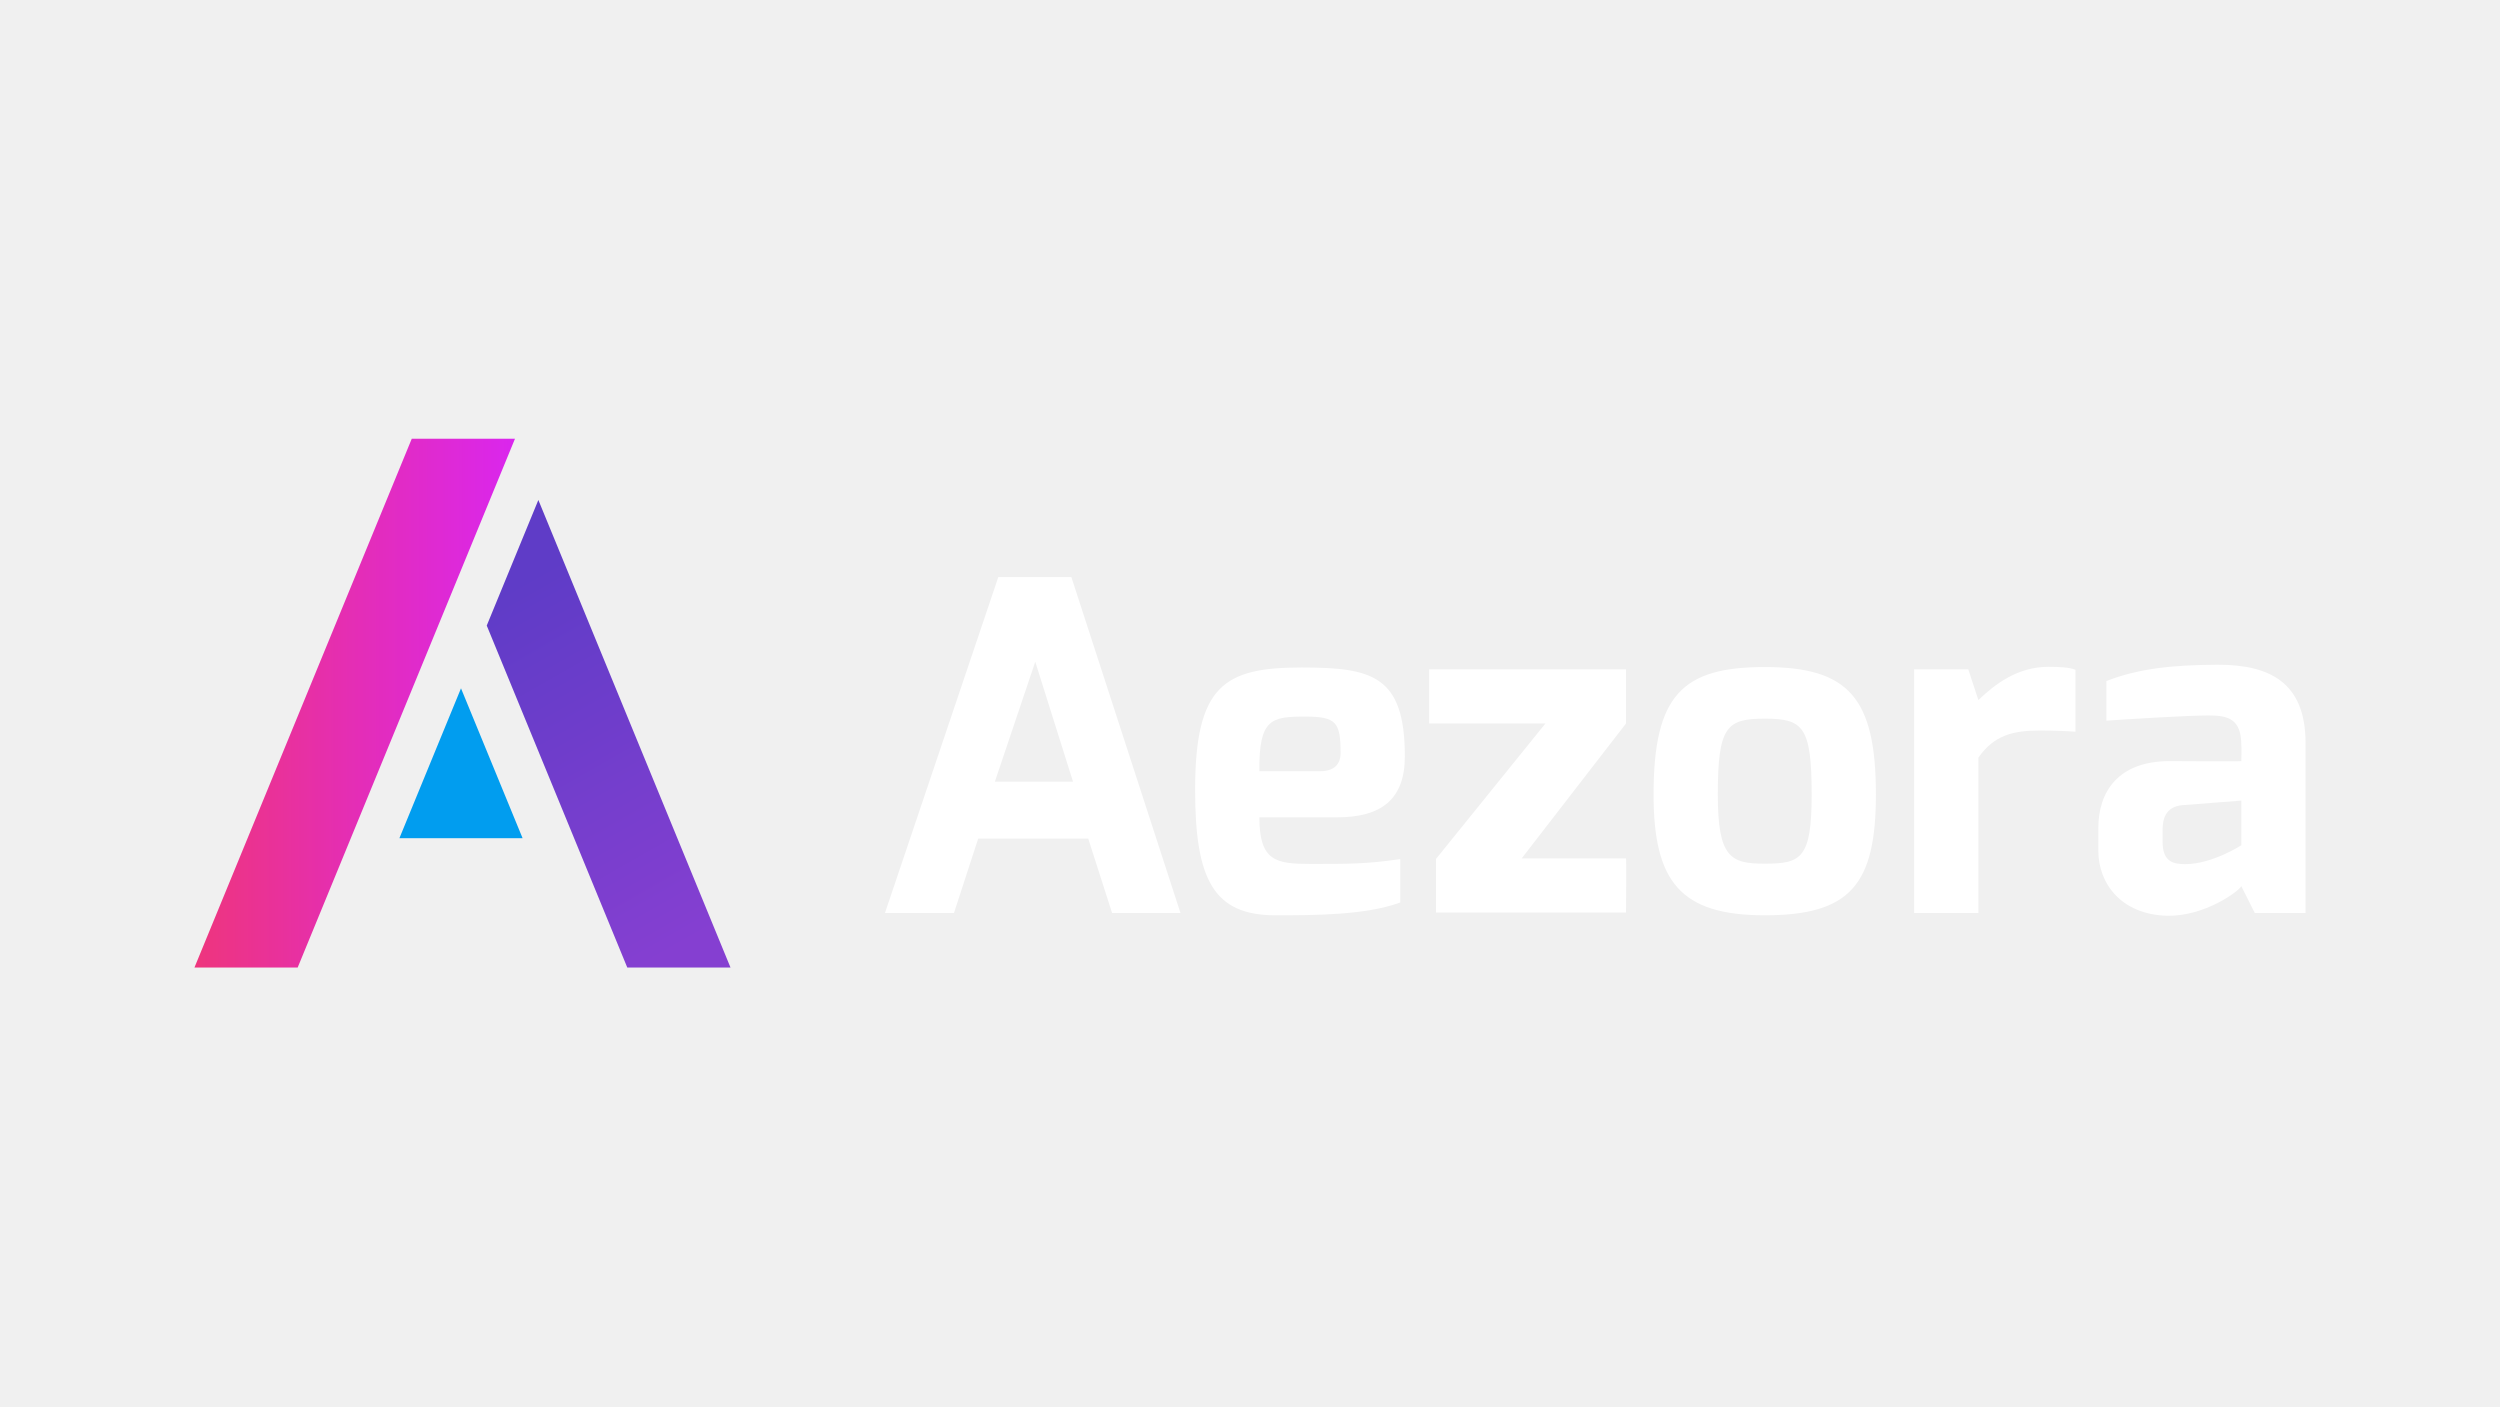
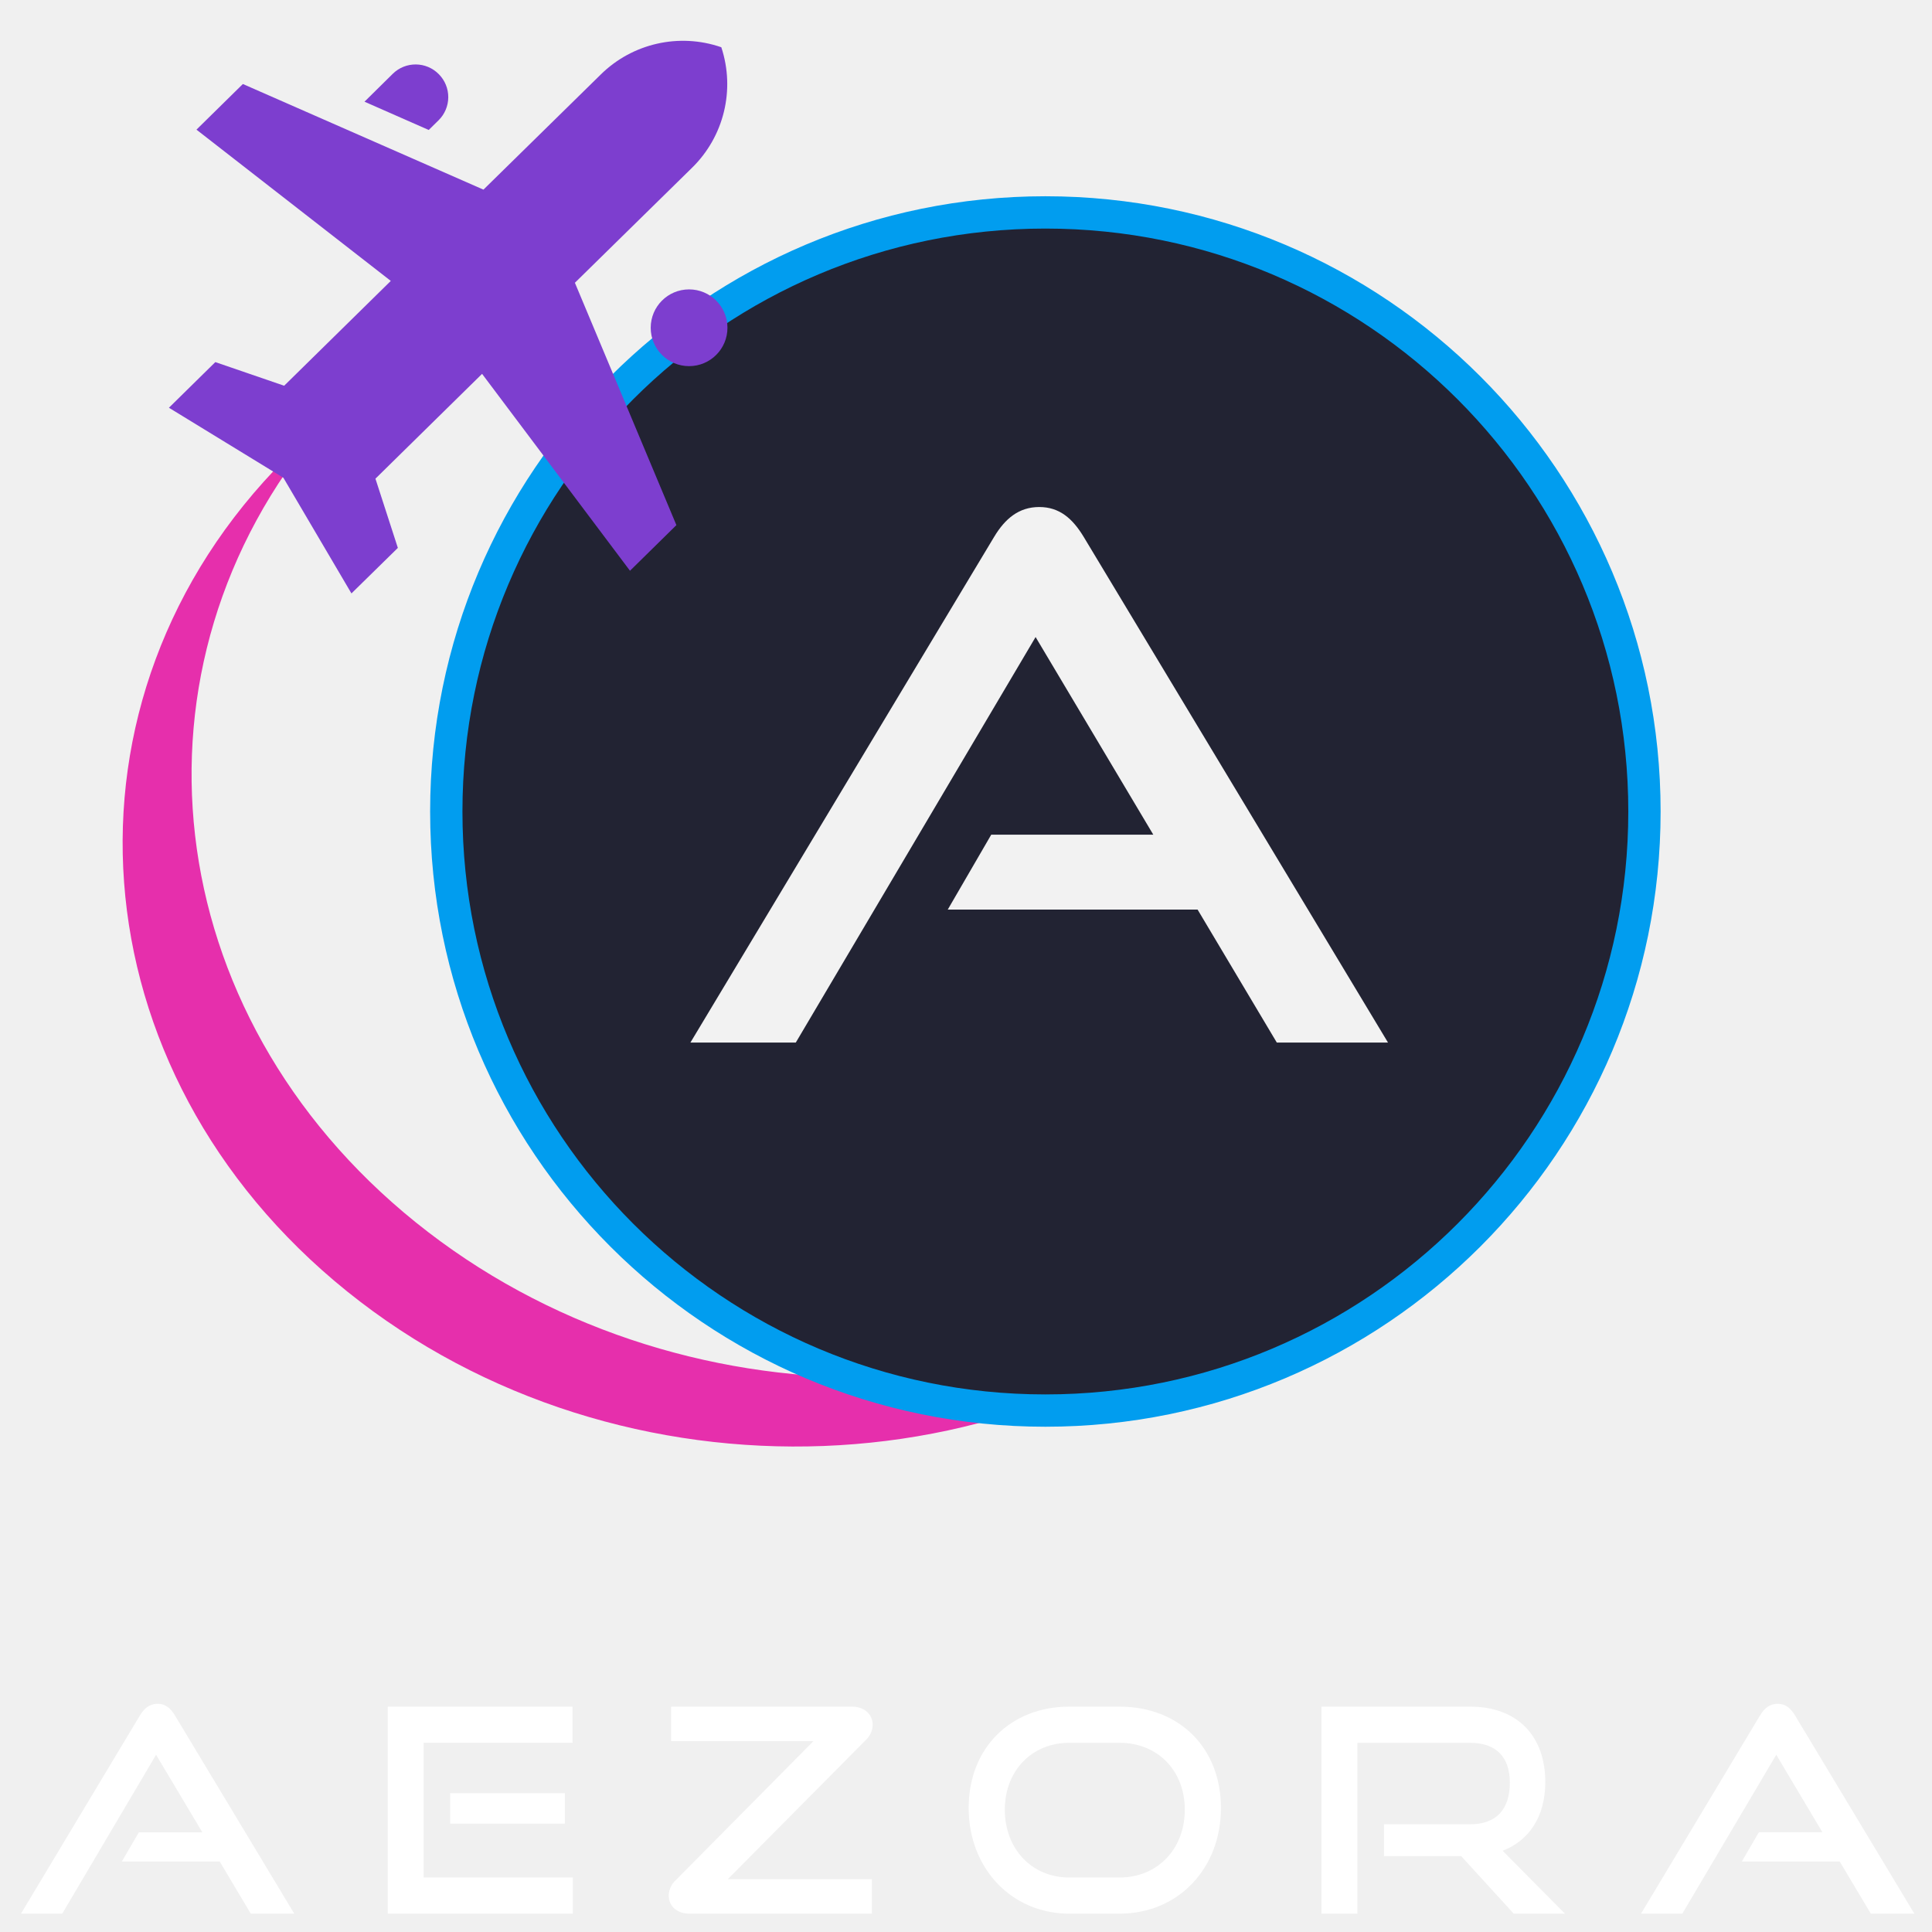
- <svg xmlns="http://www.w3.org/2000/svg" viewBox="0 0 1920 1080">
-   <defs>
-     <linearGradient id="a" x1="149.338" y1="540" x2="395.513" y2="540" gradientUnits="userSpaceOnUse">
-       <stop offset="0" stop-color="#ee357d" />
-       <stop offset="1" stop-color="#da26ee" />
-     </linearGradient>
-     <linearGradient id="b" x1="385.673" y1="455.151" x2="536.611" y2="719.292" gradientUnits="userSpaceOnUse">
-       <stop offset="0" stop-color="#5f3cc7" />
-       <stop offset="1" stop-color="#853fd1" />
-     </linearGradient>
+ <svg xmlns="http://www.w3.org/2000/svg" height="512" width="512" version="1.1" viewBox="0 0 512 512" data-name="Layer 1" id="Layer_1">
+   <defs id="defs4">
+     <style id="style2">.cls-1{fill:#fff;}.cls-2{fill:#e62fac;}.cls-3{fill:#222333;stroke:#019def;stroke-miterlimit:10;stroke-width:8px;}.cls-4{fill:#7d3ecf;}.cls-5{fill:#f2f2f2;}</style>
  </defs>
-   <rect width="1920" height="1080" fill="none" />
-   <g>
-     <g>
-       <polygon points="395.513 336.944 316.236 336.944 149.338 743.056 228.615 743.056 395.513 336.944" fill="url(#a)" />
-       <polygon points="401.348 643.73 354.046 528.629 306.744 643.73 401.348 643.73" fill="#019def" />
-       <polygon points="413.457 383.991 373.819 480.443 481.744 743.056 561.02 743.056 413.457 383.991" fill="url(#b)" />
-     </g>
-     <g>
-       <path d="M766.693,443.206h56.125l83.791,257.978H854.078l-18.326-57.163H751.257l-18.608,57.163h-53Zm57.376,157.1-28.987-92.073L764.068,600.3Z" fill="#fff" />
-       <path d="M999.621,512.634c54.133,0,79.3,6.168,79.3,68.2,0,33.34-18.326,46.874-52.16,46.874H967.2c0,33.779,12.758,35.788,39.472,35.788,28.547,0,42.291.159,68.724-3.718v33.3c-26.415,9.852-66.609,9.869-95.861,9.869-47.578,0-61.675-27.561-61.675-96.214C917.857,526.308,940.271,512.634,999.621,512.634Zm14.344,79.65c10.272,0,15.612-5.058,15.612-13.974,0-23.631-3.366-27.966-27.085-27.966-26.061,0-35.683,1.516-35.295,41.94Z" fill="#fff" />
-       <path d="M1097.582,514.045h151.192V555.63l-80.125,103.615h80.125c.353.353,0,41.587,0,41.587H1102.868v-41.2l84.019-104h-89.3Z" fill="#fff" />
-       <path d="M1355.318,512.282c64.441,0,85.375,23.613,85.375,97.975,0,69.43-19.964,92.69-85.375,92.69-64.636,0-85.377-25.727-85.377-92.69C1269.941,533.78,1292.056,512.282,1355.318,512.282Zm0,151.016c27.789,0,36.036-3.769,36.036-53.041,0-52.424-6.626-58.327-36.036-58.327-29.2,0-36.037,5.939-36.037,58.327C1319.281,658.682,1329.1,663.3,1355.318,663.3Z" fill="#fff" />
-       <path d="M1470.056,514.045h41.586l7.754,23.612c12.969-12.529,30.414-25.534,53.692-25.534,8.088,0,15.842.318,20.847,2.239v47.63c-5-.475-16.441-.952-27.049-.952-20.442,0-35.279,3.331-47.49,20.829V701.184h-49.34Z" fill="#fff" />
-       <path d="M1611.522,635.862c0-27.226,14.714-51.332,54.82-51.332,0,0,54.979.353,54.979,0,0,0,.353-11.63,0-11.983,0-19.947-9.339-23.083-25.022-23.083-16.264,0-63.208,2.925-78.592,4.035V523.031c24.635-9.568,50.38-12.353,85.271-12.512,40.3-.158,67.684,13.764,67.684,60.09V701.184H1731.7l-10.379-20.616c-2.062,4.071-28.335,23.313-56.917,22.732-36-.97-52.882-25.482-52.882-49.816Zm66.839,27.789c20.634,0,42.96-14.484,42.96-14.484V614.856l-45.287,3.507c-13.021,1.217-15.172,10.856-15.172,19.032v9.093C1660.862,662.047,1669.286,663.651,1678.361,663.651Z" fill="#fff" />
-     </g>
-   </g>
+   <path style="fill:#ffffff;stroke-width:1.07" id="path6" d="M 66.453,507.137 58.232,493.329 H 32.275 l 4.528,-7.739 H 53.629 L 41.362,465.027 16.497,507.137 H 5.557 L 37.081,454.612 c 1.135,-1.884 2.569,-3.093 4.678,-3.093 2.109,0 3.468,1.21 4.603,3.093 l 31.62,52.525 z" class="cls-1" />
+   <path style="fill:#ffffff;stroke-width:1.07" id="path8" d="m 102.761,507.137 v -54.859 h 48.971 v 9.58 h -39.466 v 35.698 h 39.541 v 9.58 z m 16.527,-23.849 v -8.071 h 30.41 v 8.071 z" class="cls-1" />
+   <path style="fill:#ffffff;stroke-width:1.07" id="path10" d="m 182.656,507.137 c -2.869,0 -5.438,-1.659 -5.438,-4.902 a 5.802,5.802 0 0 1 1.97,-4.078 l 36.394,-36.747 h -37.732 v -9.131 h 47.986 c 2.794,0 5.438,1.659 5.438,4.902 a 5.823,5.823 0 0 1 -1.959,4.078 l -36.447,36.747 h 38.182 v 9.131 z" class="cls-1" />
+   <path style="fill:#ffffff;stroke-width:1.07" id="path12" d="m 283.35,507.137 c -15.318,0 -26.643,-12.074 -26.643,-27.991 0,-16.152 11.325,-26.867 26.643,-26.867 h 13.348 c 15.853,0 26.867,10.94 26.867,26.867 0,15.928 -11.239,27.991 -26.867,27.991 z m 13.348,-9.58 c 10.115,0 17.287,-7.621 17.287,-17.961 0,-10.34 -7.172,-17.737 -17.287,-17.737 h -13.348 c -9.816,0 -17.062,7.322 -17.062,17.737 0,10.415 7.172,17.961 17.062,17.961 z" class="cls-1" />
+   <path style="fill:#ffffff;stroke-width:1.07" id="path14" d="m 401.149,507.137 -13.915,-15.243 h -20.466 v -8.446 h 22.864 c 6.872,0 10.49,-3.918 10.49,-11.015 0,-7.097 -3.928,-10.565 -10.49,-10.565 h -29.907 v 45.278 h -9.516 v -54.869 h 39.391 c 12.524,0 19.92,7.771 19.92,19.995 0,9.056 -4.217,15.467 -11.314,18.197 l 16.527,16.677 z" class="cls-1" />
+   <path style="fill:#ffffff;stroke-width:1.07" id="path16" d="m 495.784,507.137 -8.231,-13.808 H 461.595 l 4.528,-7.771 h 16.827 l -12.224,-20.53 -24.898,42.11 h -10.94 l 31.534,-52.525 c 1.135,-1.884 2.569,-3.093 4.678,-3.093 2.109,0 3.479,1.21 4.603,3.093 l 31.62,52.525 z" class="cls-1" />
+   <path style="fill:#e62fac;stroke-width:1.07" id="path18" d="M 110.211,323.958 C 41.362,268.478 31.397,176.391 85.153,112.851 c -3.286,2.804 -6.497,5.705 -9.569,8.788 -63.336,63.518 -55.993,162.296 16.409,220.601 72.403,58.305 182.419,54.077 245.755,-9.452 3.072,-3.072 5.93,-6.262 8.67,-9.505 -64.385,54.976 -167.316,56.154 -236.207,0.674 z" class="cls-2" />
+   <circle style="fill:#222333;stroke:#019def;stroke-width:8.563px;stroke-miterlimit:10" id="circle20" r="158.763" cy="215.054" cx="277.034" class="cls-3" />
+   <path style="fill:#7d3ecf;stroke-width:1.07" id="path22" d="m 191.156,12.522 a 31.042,31.042 0 0 0 -31.995,7.268 L 128.119,50.254 64.365,22.262 52.066,34.358 103.564,74.445 75.305,102.222 57.065,95.96 44.766,108.056 75.102,126.617 93.138,157.263 105.437,145.199 99.496,126.852 127.755,99.075 166.954,151.258 179.253,139.162 152.353,74.937 183.395,44.463 a 31.042,31.042 0 0 0 7.76,-31.941 z" class="cls-4" />
+   <path style="fill:#7d3ecf;stroke-width:1.07" id="path24" d="m 116.291,19.661 a 8.628,8.628 0 0 0 -12.203,-0.107 l -7.493,7.397 17.02,7.493 2.601,-2.558 a 8.617,8.617 0 0 0 0.075,-12.224 z" class="cls-4" />
+   <circle style="fill:#7d3ecf;stroke-width:1.07" id="circle26" r="10.169" cy="86.862" cx="182.614" class="cls-4" />
+   <path style="fill:#f2f2f2;stroke-width:1.07" id="path28" d="M 338.369,276.292 317.378,241.054 h -66.216 l 11.528,-19.856 h 42.945 l -31.192,-52.375 -63.55,107.469 h -27.927 l 80.495,-134.026 c 2.89,-4.817 6.551,-7.9 11.946,-7.9 5.395,0 8.852,3.083 11.775,7.9 l 80.655,134.026 z" class="cls-5" />
</svg>
